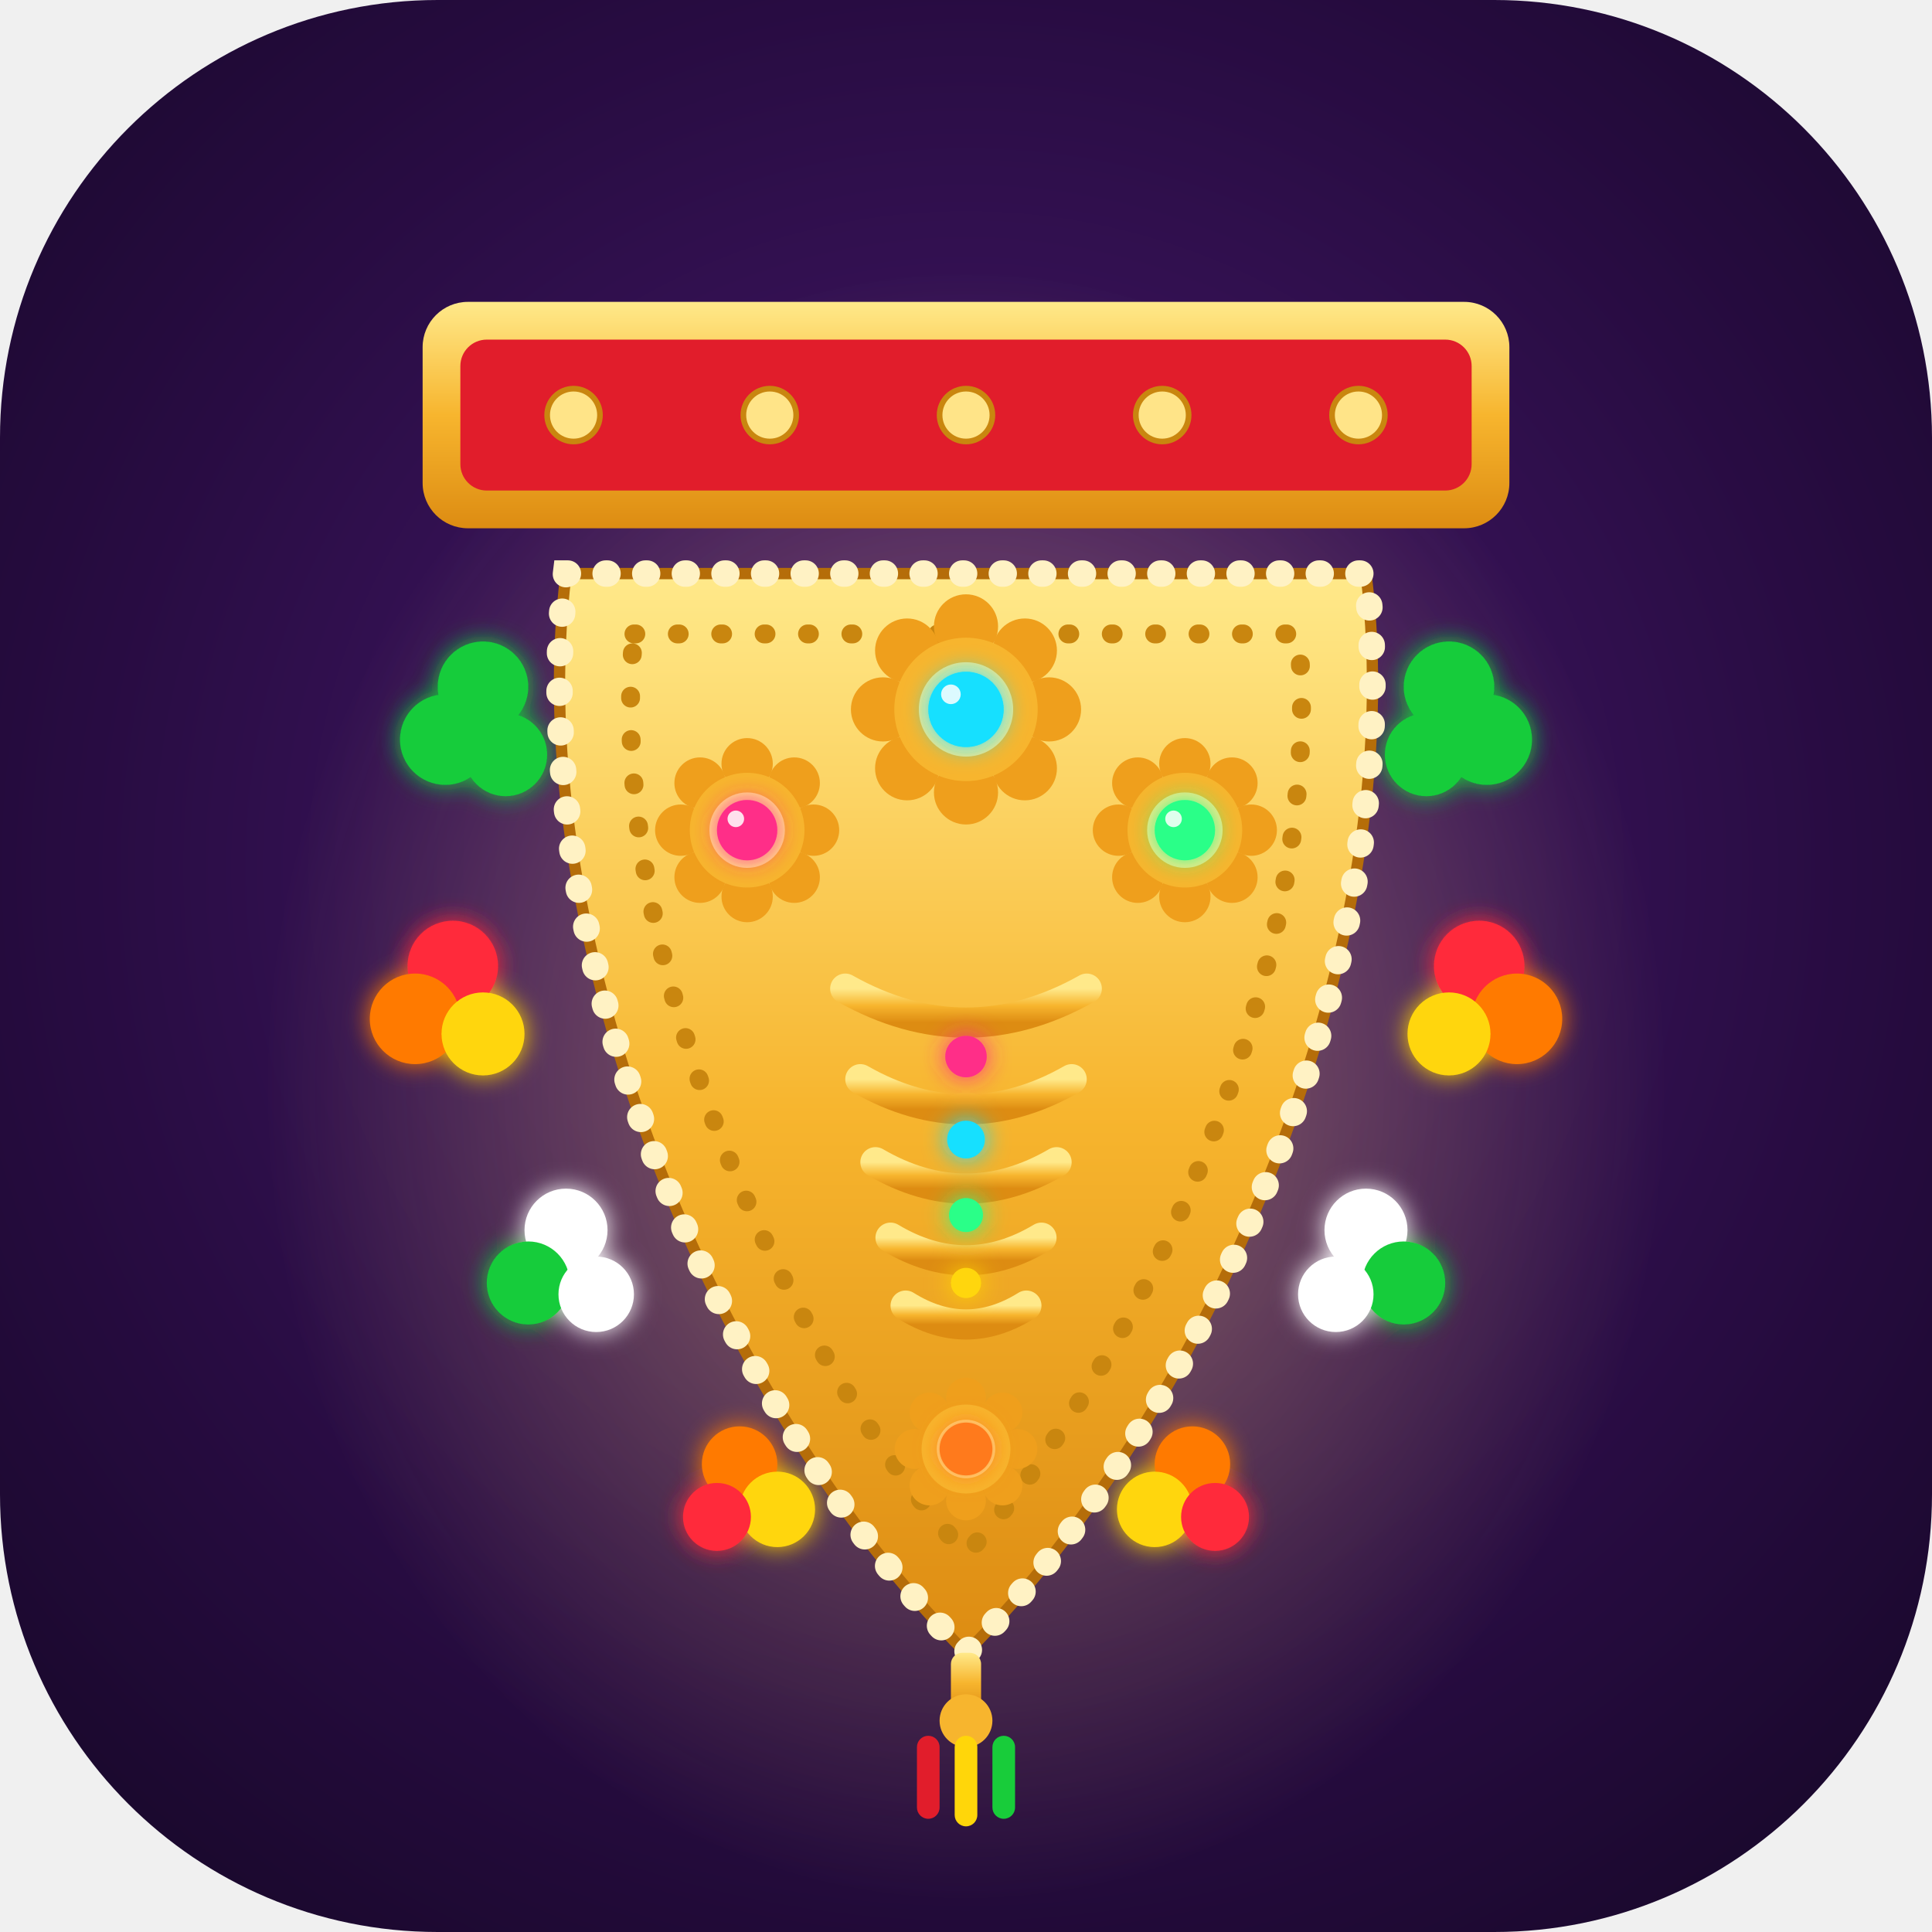
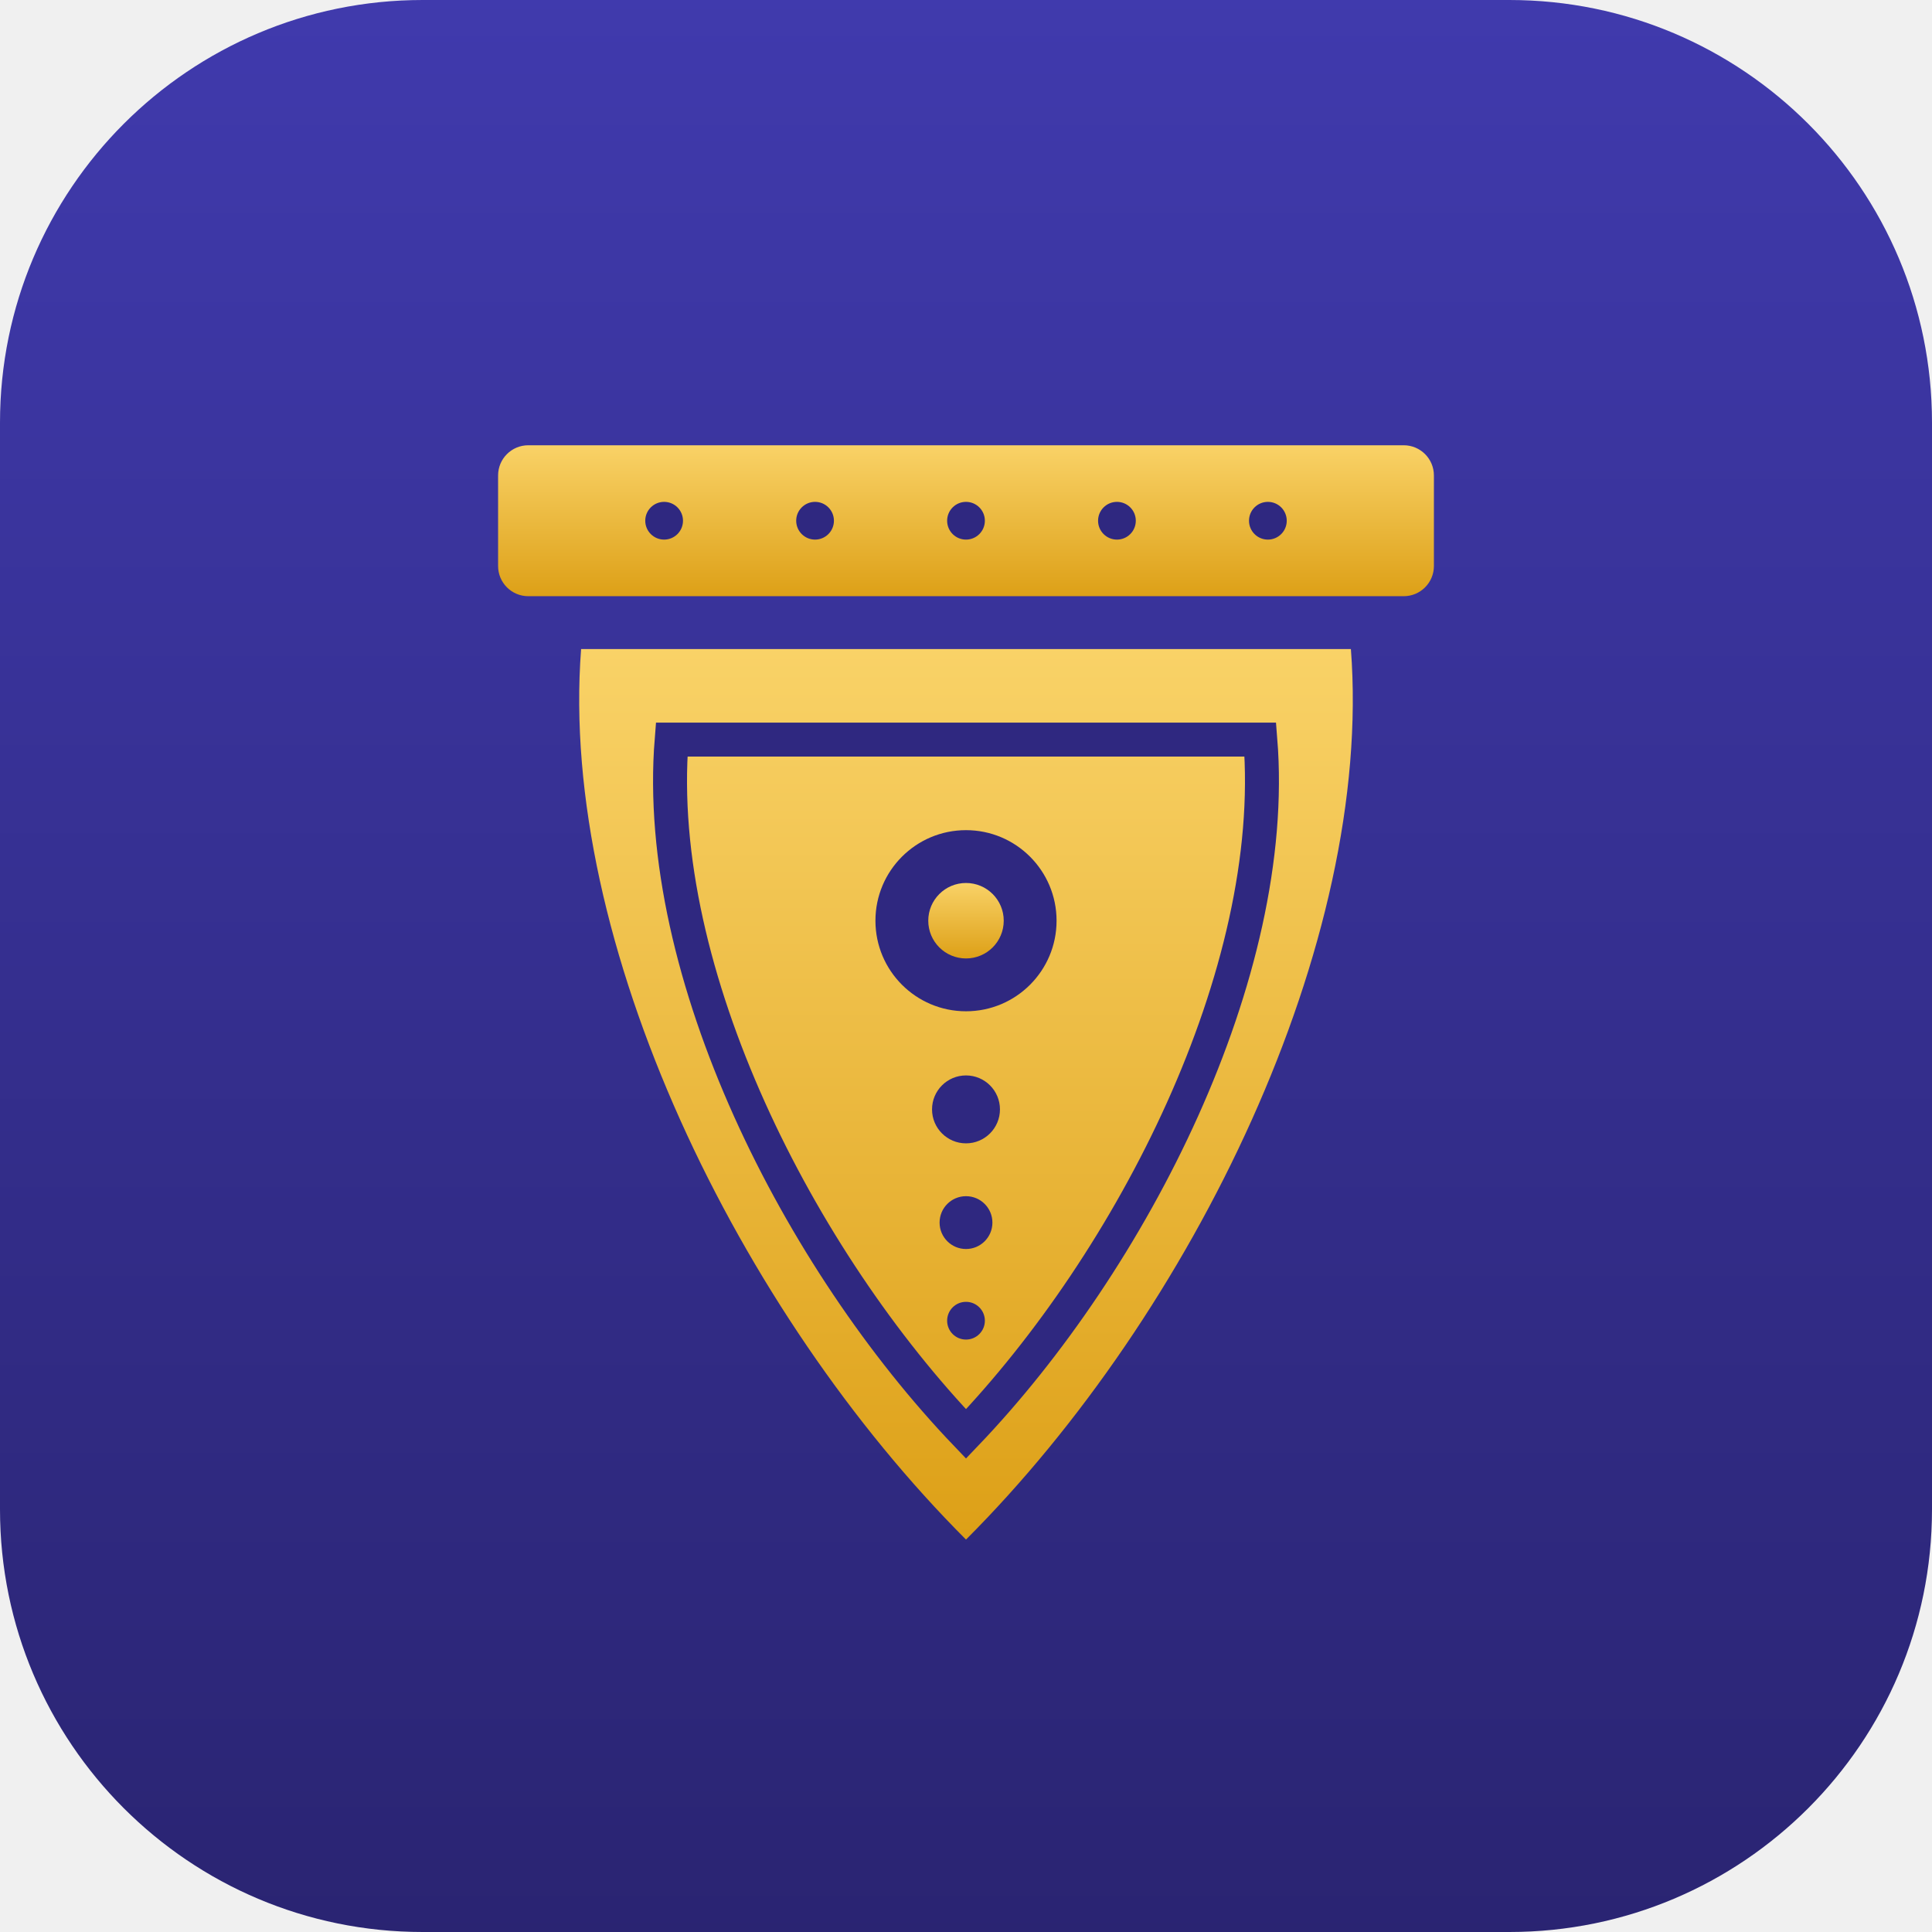
<svg xmlns="http://www.w3.org/2000/svg" viewBox="0 0 512 512">
  <defs>
-     <radialGradient id="bg" cx="0.5" cy="0.45" r="0.75">
-       <stop offset="0" stop-color="#4a1a72" />
-       <stop offset="0.6" stop-color="#280c42" />
-       <stop offset="1" stop-color="#140724" />
-     </radialGradient>
-     <radialGradient id="halo" cx="0.5" cy="0.5" r="0.5">
-       <stop offset="0" stop-color="#ffd86b" stop-opacity="0.45" />
-       <stop offset="1" stop-color="#ffd86b" stop-opacity="0" />
-     </radialGradient>
+     <linearGradient id="bgG" x1="0" y1="0" x2="0" y2="1">
+       <stop offset="0" stop-color="#403aad" />
+       <stop offset="1" stop-color="#2a2472" />
+     </linearGradient>
    <linearGradient id="goldG" x1="0" y1="0" x2="0" y2="1">
-       <stop offset="0" stop-color="#ffe98a" />
-       <stop offset="0.5" stop-color="#f7b52e" />
-       <stop offset="1" stop-color="#dd8c12" />
+       <stop offset="0" stop-color="#f9d267" />
+       <stop offset="1" stop-color="#dda017" />
    </linearGradient>
-     <filter id="glow" x="-60%" y="-60%" width="220%" height="220%">
-       <feGaussianBlur stdDeviation="3.2" result="b" />
-       <feMerge>
-         <feMergeNode in="b" />
-         <feMergeNode in="SourceGraphic" />
-       </feMerge>
-     </filter>
-     <g id="burst">
-       <g fill="#ef9f1c">
-         <circle cx="22" cy="0" r="8.5" />
-         <circle cx="15.6" cy="-15.6" r="8.5" />
-         <circle cx="0" cy="-22" r="8.5" />
-         <circle cx="-15.6" cy="-15.6" r="8.5" />
-         <circle cx="-22" cy="0" r="8.5" />
-         <circle cx="-15.6" cy="15.6" r="8.5" />
-         <circle cx="0" cy="22" r="8.5" />
-         <circle cx="15.6" cy="15.6" r="8.5" />
-       </g>
-       <circle r="19" fill="#f7b52e" />
-       <circle r="12.5" fill="#ffe488" />
-     </g>
-     <g id="poms">
-       <g fill="#18cc3a">
-         <circle cx="128" cy="182" r="12" />
-         <circle cx="118" cy="196" r="12" />
-         <circle cx="134" cy="200" r="11" />
-       </g>
-       <g>
-         <circle cx="120" cy="256" r="12" fill="#ff2a3a" />
-         <circle cx="110" cy="270" r="12" fill="#ff7a00" />
-         <circle cx="128" cy="274" r="11" fill="#ffd60a" />
-       </g>
-       <g>
-         <circle cx="150" cy="326" r="11" fill="#ffffff" />
-         <circle cx="140" cy="340" r="11" fill="#18cc3a" />
-         <circle cx="158" cy="343" r="10" fill="#ffffff" />
-       </g>
-       <g>
-         <circle cx="196" cy="388" r="10" fill="#ff7a00" />
-         <circle cx="206" cy="400" r="10" fill="#ffd60a" />
-         <circle cx="190" cy="402" r="9" fill="#ff2a3a" />
-       </g>
-     </g>
  </defs>
-   <rect width="512" height="512" rx="116" fill="url(#bg)" />
-   <ellipse cx="256" cy="288" rx="185" ry="215" fill="url(#halo)" />
-   <g filter="url(#glow)">
-     <use href="#poms" />
-     <use href="#poms" transform="translate(512,0) scale(-1,1)" />
+   <rect width="512" height="512" rx="112" fill="url(#bgG)" />
+   <g fill="url(#goldG)">
+     <rect x="132" y="118" width="248" height="40" rx="8" />
+     <path d="M154 172 H358 C364 250 316 348 256 408 C196 348 148 250 154 172 Z" />
  </g>
-   <path d="M150 152 L362 152 C374 250 322 372 256 438 C190 372 138 250 150 152 Z" fill="url(#goldG)" stroke="#b56d09" stroke-width="3" />
-   <path d="M150 152 L362 152 C374 250 322 372 256 438 C190 372 138 250 150 152 Z" fill="none" stroke="#fff2c4" stroke-width="7" stroke-linecap="round" stroke-dasharray="0.5 10" />
-   <path d="M168 168 L344 168 C352 250 306 356 256 412 C206 356 160 250 168 168 Z" fill="none" stroke="#c9860f" stroke-width="5" stroke-linecap="round" stroke-dasharray="0.5 11" />
-   <rect x="112" y="80" width="288" height="60" rx="12" fill="url(#goldG)" />
-   <rect x="122" y="90" width="268" height="40" rx="7" fill="#e11d2b" />
-   <g fill="#ffe488" stroke="#c9860f" stroke-width="1.5">
-     <circle cx="152" cy="110" r="7" />
-     <circle cx="204" cy="110" r="7" />
-     <circle cx="256" cy="110" r="7" />
-     <circle cx="308" cy="110" r="7" />
-     <circle cx="360" cy="110" r="7" />
+   <g fill="#2f2880">
+     <circle cx="176" cy="138" r="5" />
+     <circle cx="216" cy="138" r="5" />
+     <circle cx="256" cy="138" r="5" />
+     <circle cx="296" cy="138" r="5" />
+     <circle cx="336" cy="138" r="5" />
  </g>
-   <use href="#burst" transform="translate(256,188)" />
-   <use href="#burst" transform="translate(198,220) scale(0.8)" />
-   <use href="#burst" transform="translate(314,220) scale(0.8)" />
-   <g filter="url(#glow)">
-     <circle cx="256" cy="188" r="10" fill="#14e0ff" />
-     <circle cx="198" cy="220" r="8" fill="#ff2e88" />
-     <circle cx="314" cy="220" r="8" fill="#2bff88" />
-   </g>
-   <g fill="#ffffff" opacity="0.85">
-     <circle cx="252" cy="184" r="2.6" />
-     <circle cx="195" cy="217" r="2.2" />
-     <circle cx="311" cy="217" r="2.2" />
-   </g>
-   <g fill="none" stroke="url(#goldG)" stroke-width="8" stroke-linecap="round">
-     <path d="M224 262 Q256 280 288 262" />
-     <path d="M228 286 Q256 302 284 286" />
-     <path d="M232 308 Q256 322 280 308" />
-     <path d="M236 328 Q256 340 276 328" />
-     <path d="M240 346 Q256 356 272 346" />
-   </g>
-   <g filter="url(#glow)">
-     <circle cx="256" cy="280" r="5.5" fill="#ff2e88" />
-     <circle cx="256" cy="302" r="5" fill="#14e0ff" />
-     <circle cx="256" cy="322" r="4.5" fill="#2bff88" />
-     <circle cx="256" cy="340" r="4" fill="#ffd60a" />
-   </g>
-   <use href="#burst" transform="translate(256,384) scale(0.62)" />
-   <circle cx="256" cy="384" r="7" fill="#ff7a1a" filter="url(#glow)" />
-   <rect x="252" y="438" width="8" height="16" rx="3" fill="url(#goldG)" />
-   <circle cx="256" cy="456" r="7" fill="#f7b52e" />
-   <g>
-     <rect x="243" y="460" width="6" height="22" rx="3" fill="#e11d2b" />
-     <rect x="253" y="460" width="6" height="24" rx="3" fill="#ffd60a" />
-     <rect x="263" y="460" width="6" height="22" rx="3" fill="#18cc3a" />
+   <path d="M178 196 H334 C339 258 300 334 256 380 C212 334 173 258 178 196 Z" fill="none" stroke="#2f2880" stroke-width="9" />
+   <circle cx="256" cy="244" r="24" fill="#2f2880" />
+   <circle cx="256" cy="244" r="10" fill="url(#goldG)" />
+   <g fill="#2f2880">
+     <circle cx="256" cy="294" r="9" />
+     <circle cx="256" cy="324" r="7" />
+     <circle cx="256" cy="350" r="5" />
  </g>
</svg>
